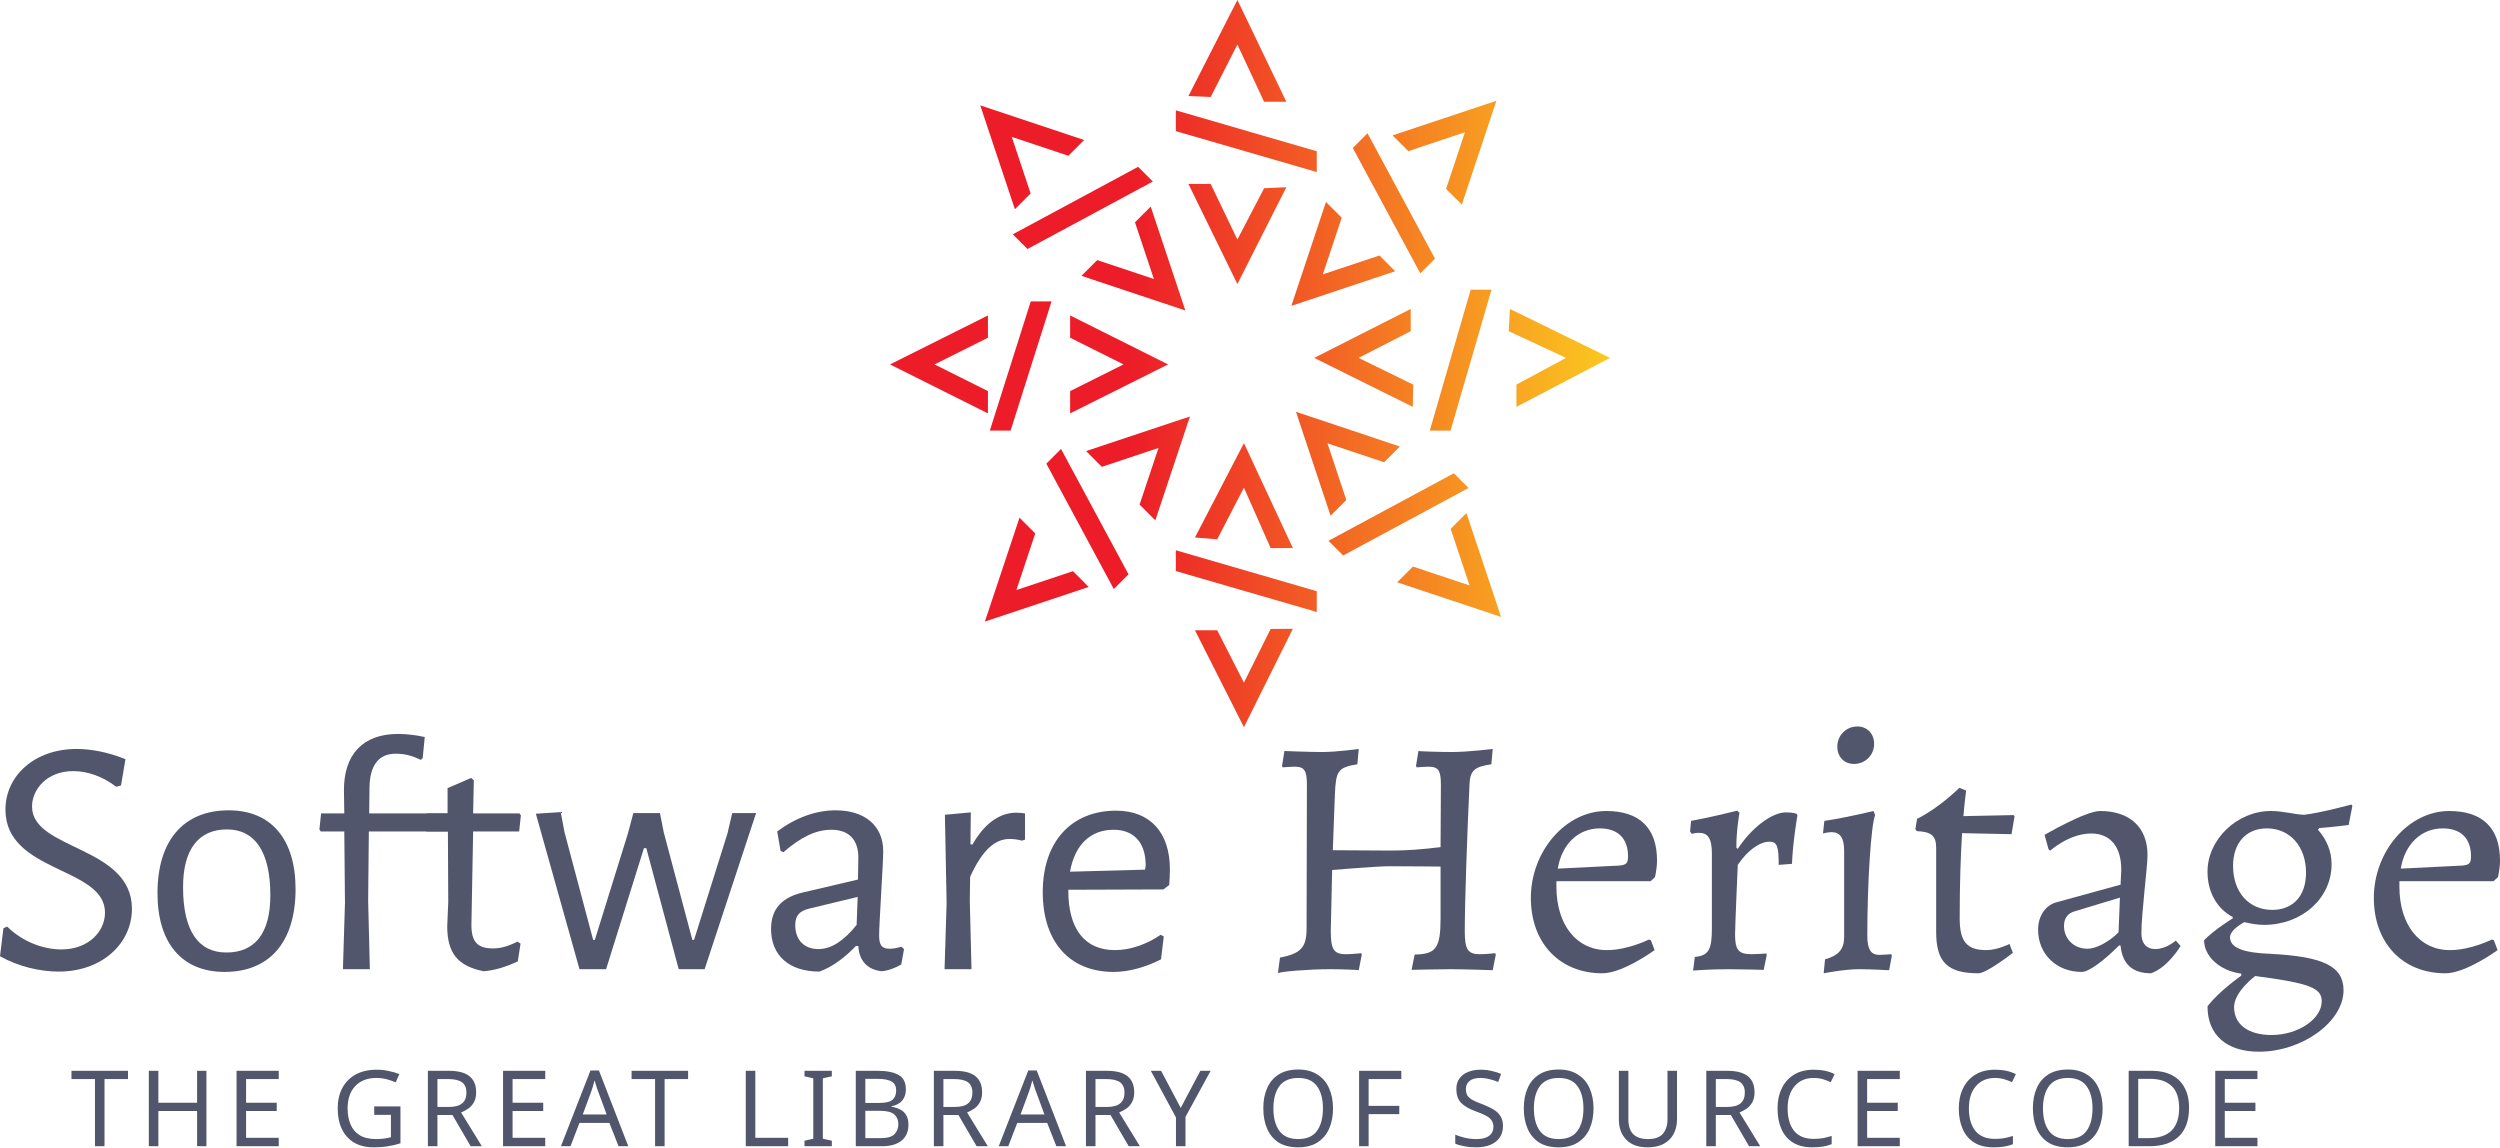
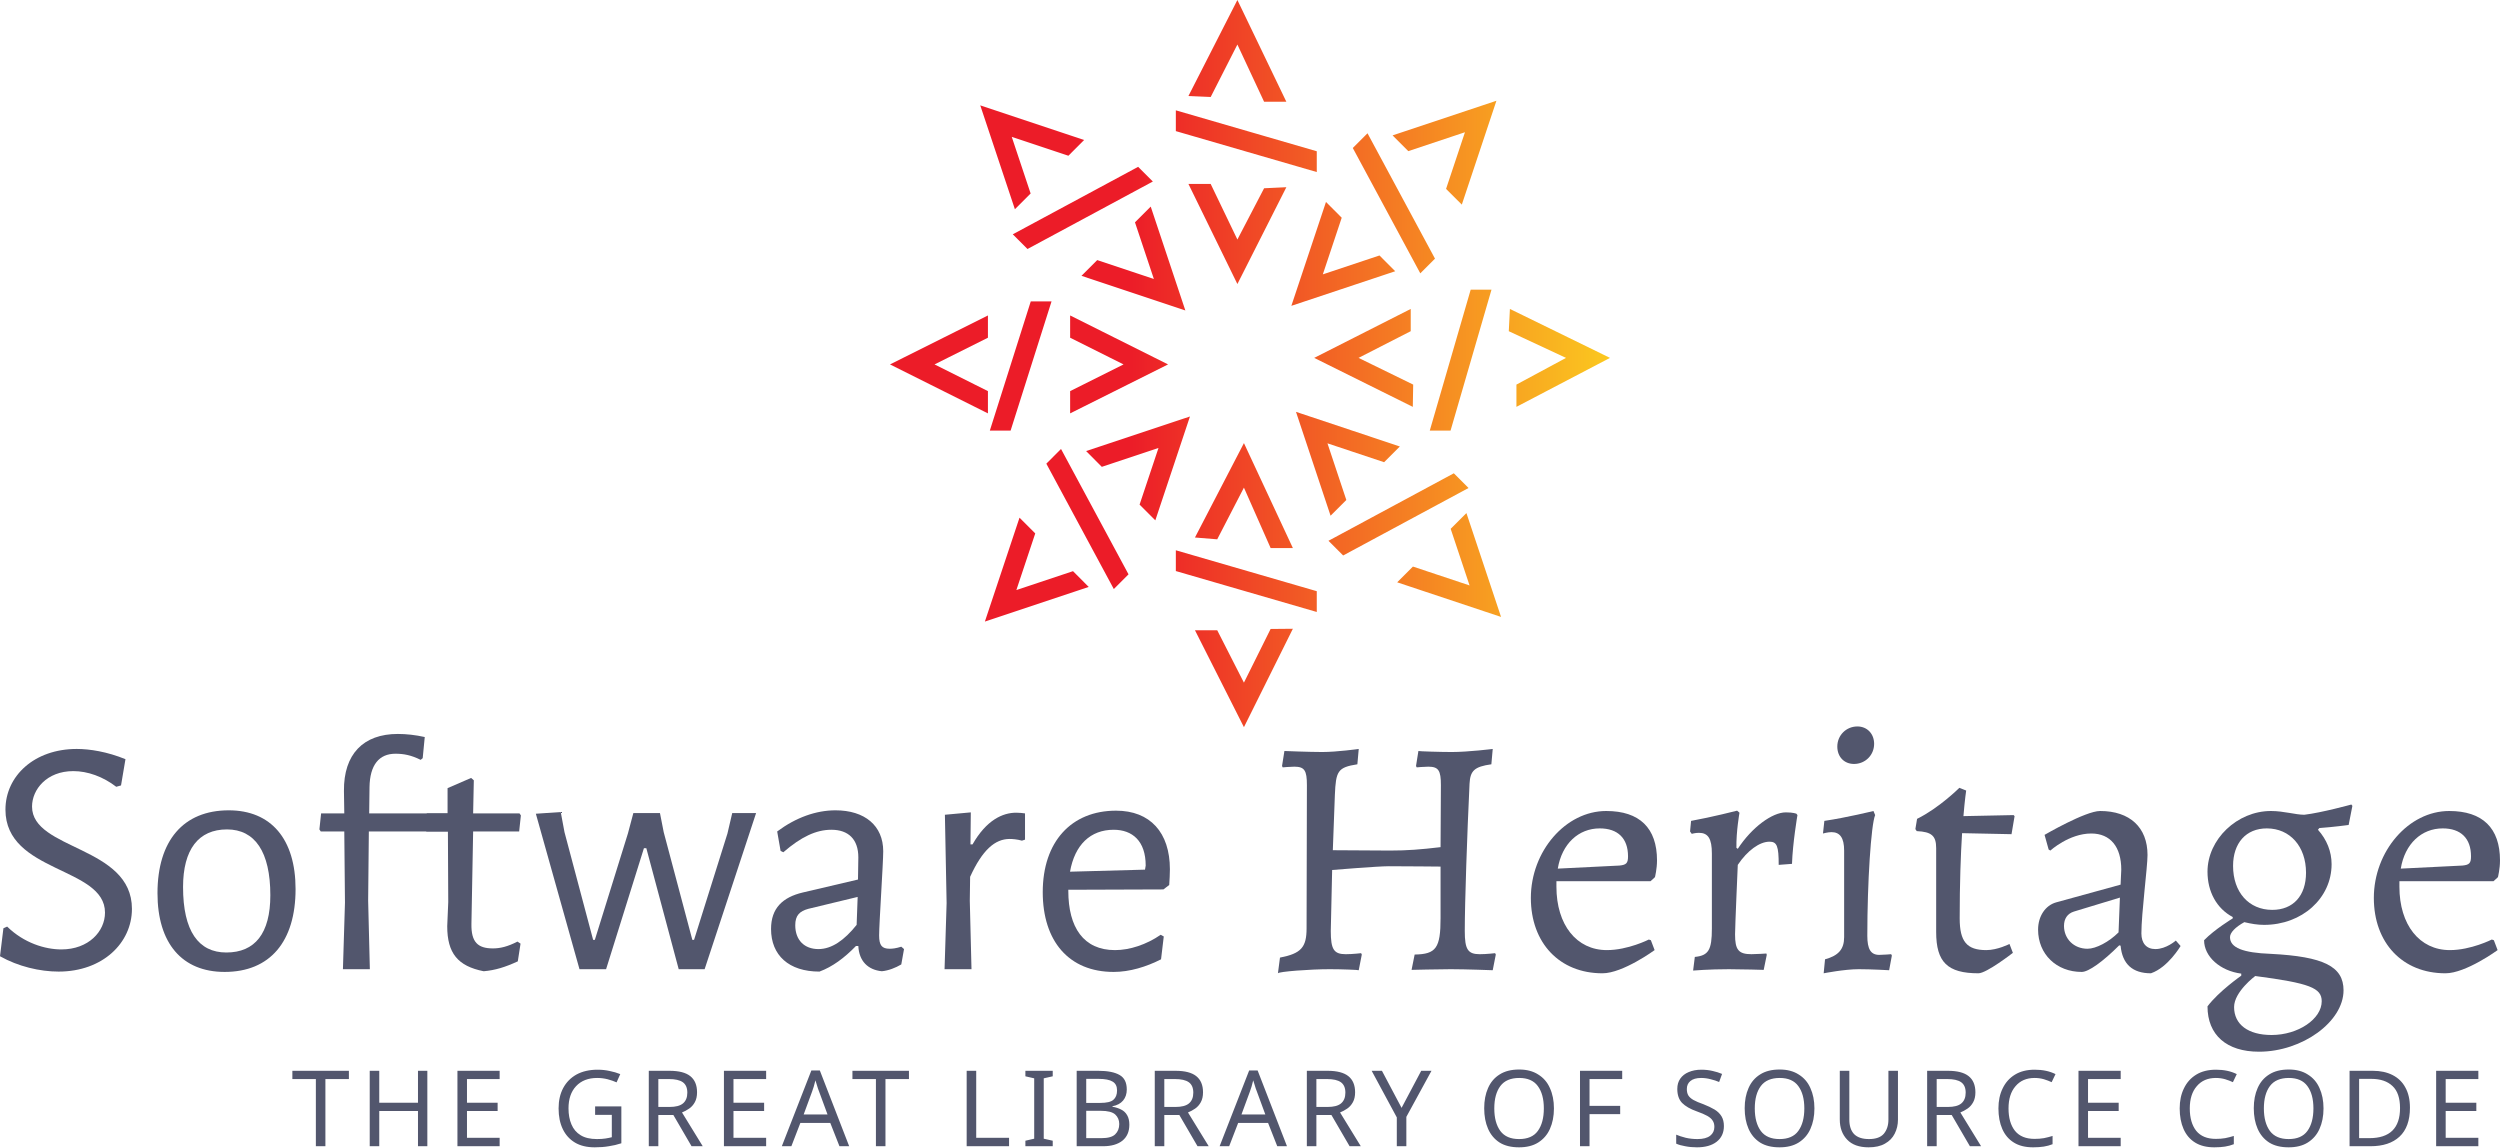
<svg xmlns="http://www.w3.org/2000/svg" id="svg2" version="1.1" xml:space="preserve" width="283.823" height="130.301" viewBox="0 0 266.084 122.157">
  <defs id="defs6">
    <clipPath clipPathUnits="userSpaceOnUse" id="clipPath16">
      <path d="m 30.027,65.987 1.337,-1.343 4.826,1.607 -1.61,-4.823 1.34,-1.34 2.95,8.844 z m -3.387,-1.073 5.746,-10.675 1.252,1.252 -5.747,10.674 z m -2.552,-10.762 1.608,4.823 -1.34,1.34 -2.949,-8.846 8.842,2.949 -1.338,1.343 z m 19.376,8.722 2.274,-5.144 h 1.894 l -4.167,8.935 -4.17,-8.038 1.895,-0.154 z m -5.797,-7.103 12,-3.485 v 1.77 l -12,3.484 z m 5.797,-9.502 -2.273,4.461 h -1.895 l 4.169,-8.252 4.167,8.379 -1.896,-0.018 z m 13.276,20.108 -8.843,2.95 2.945,-8.844 1.342,1.338 -1.607,4.825 4.823,-1.609 z m 4.597,-2.282 -10.674,-5.748 1.251,-1.25 10.675,5.746 z m -0.269,-4.728 1.609,-4.822 -4.822,1.607 -1.34,-1.34 8.843,-2.948 -2.948,8.842 z m -3.401,18.722 -8.219,-4.168 8.396,-4.17 0.033,1.896 -4.653,2.274 4.443,2.273 z m 3.391,-10.359 3.486,12 h -1.771 l -3.484,-12 z m 5.609,2.022 7.967,4.169 -8.522,4.168 -0.095,-1.896 4.873,-2.272 -4.223,-2.274 z m -10.321,11.547 -1.339,1.342 -4.824,-1.608 1.608,4.823 -1.34,1.341 -2.948,-8.844 z m 3.387,1.072 -5.746,10.675 -1.253,-1.253 5.748,-10.673 z m 2.551,10.763 -1.608,-4.823 1.341,-1.339 2.947,8.843 -8.842,-2.949 1.339,-1.341 z M 45.182,88.364 42.908,83.999 40.634,88.73 H 38.74 l 4.168,-8.521 4.17,8.245 z m 4.485,3.151 -12,3.485 v -1.77 l 12,-3.485 z m -6.759,9.088 2.274,-4.873 h 1.895 l -4.169,8.664 -4.169,-8.175 1.896,-0.083 z m -7.379,-13.8 -1.341,-1.34 1.608,-4.823 -4.823,1.608 -1.34,-1.34 8.844,-2.949 z m -10.494,-3.611 10.674,5.746 -1.251,1.251 -10.675,-5.746 z m 0.268,4.726 -1.608,4.823 4.824,-1.608 1.339,1.341 -8.844,2.948 2.949,-8.844 z m 3.364,-18.722 8.338,4.169 -8.338,4.169 v -1.896 l 4.547,-2.273 -4.547,-2.274 z m -5.069,-1.466 3.485,11 h -1.769 l -3.485,-11 z m -10.269,5.635 8.338,4.169 v -1.896 l -4.547,-2.273 4.547,-2.274 v -1.895 z" id="path18" />
    </clipPath>
    <linearGradient x1="0" y1="0" x2="1" y2="0" gradientUnits="userSpaceOnUse" gradientTransform="matrix(61.30537,0,0,-61.30537,13.32883,73.43612)" spreadMethod="pad" id="linearGradient24">
      <stop style="stop-opacity:1;stop-color:#ec1c28" offset="0" id="stop26" />
      <stop style="stop-opacity:1;stop-color:#ec1c28" offset="0.332" id="stop28" />
      <stop style="stop-opacity:1;stop-color:#fbc81f" offset="1" id="stop30" />
    </linearGradient>
    <clipPath clipPathUnits="userSpaceOnUse" id="clipPath38">
      <path d="M 0,141.73 H 311 V 0 H 0 Z" id="path40" />
    </clipPath>
  </defs>
  <g id="g10" transform="matrix(1.25,0,0,-1.25,55.00501,130.4925)">
    <g id="g3806">
-       <text transform="scale(1,-1)" id="text3444" y="-6.795" x="-38.011" style="font-style:normal;font-variant:normal;font-weight:500;font-stretch:normal;line-height:0%;font-family:'Alegreya Sans';-inkscape-font-specification:'Alegreya Sans, Medium';text-align:start;letter-spacing:0px;word-spacing:0px;writing-mode:lr-tb;text-anchor:start;fill:#52566d;fill-opacity:1;stroke:none;stroke-width:1px;stroke-linecap:butt;stroke-linejoin:miter;stroke-opacity:1" xml:space="preserve">
-         <tspan dx="0" style="font-style:normal;font-variant:normal;font-weight:500;font-stretch:normal;font-size:9px;line-height:125%;font-family:'Alegreya Sans';-inkscape-font-specification:'Alegreya Sans, Medium';text-align:start;letter-spacing:0.8px;word-spacing:0.4px;writing-mode:lr-tb;text-anchor:start;fill:#52566d;fill-opacity:1" y="-6.795" x="-38.011" id="tspan3446">THE GREAT LIBRARY OF SOURCE CODE</tspan>
+       <text transform="scale(1,-1)" id="text3444" y="-6.795" x="-19.202" style="font-style:normal;font-variant:normal;font-weight:500;font-stretch:normal;line-height:0%;font-family:'Alegreya Sans';-inkscape-font-specification:'Alegreya Sans, Medium';text-align:start;letter-spacing:0px;word-spacing:0px;writing-mode:lr-tb;text-anchor:start;fill:#52566d;fill-opacity:1;stroke:none;stroke-width:1px;stroke-linecap:butt;stroke-linejoin:miter;stroke-opacity:1" xml:space="preserve">
+         <tspan dx="0" style="font-style:normal;font-variant:normal;font-weight:500;font-stretch:normal;font-size:9px;line-height:125%;font-family:'Alegreya Sans';-inkscape-font-specification:'Alegreya Sans, Medium';text-align:start;letter-spacing:0.8px;word-spacing:0.4px;writing-mode:lr-tb;text-anchor:start;fill:#52566d;fill-opacity:1" y="-6.795" x="-19.202" id="tspan3446">THE GREAT LIBRARY OF SOURCE CODE</tspan>
      </text>
      <g id="g12" transform="translate(18.44794)">
        <g clip-path="url(#clipPath16)" id="g14">
          <g id="g20">
            <g id="g22">
              <path id="path32" style="fill:url(#linearGradient24);stroke:none" d="m 30.027,65.987 1.337,-1.343 4.826,1.607 -1.61,-4.823 1.34,-1.34 2.95,8.844 z m -3.387,-1.073 5.746,-10.675 1.252,1.252 -5.747,10.674 z m -2.552,-10.762 1.608,4.823 -1.34,1.34 -2.949,-8.846 8.842,2.949 -1.338,1.343 z m 19.376,8.722 2.274,-5.144 h 1.894 l -4.167,8.935 -4.17,-8.038 1.895,-0.154 z m -5.797,-7.103 12,-3.485 v 1.77 l -12,3.484 z m 5.797,-9.502 -2.273,4.461 h -1.895 l 4.169,-8.252 4.167,8.379 -1.896,-0.018 z m 13.276,20.108 -8.843,2.95 2.945,-8.844 1.342,1.338 -1.607,4.825 4.823,-1.609 z m 4.597,-2.282 -10.674,-5.748 1.251,-1.25 10.675,5.746 z m -0.269,-4.728 1.609,-4.822 -4.822,1.607 -1.34,-1.34 8.843,-2.948 -2.948,8.842 z m -3.401,18.722 -8.219,-4.168 8.396,-4.17 0.033,1.896 -4.653,2.274 4.443,2.273 z m 3.391,-10.359 3.486,12 h -1.771 l -3.484,-12 z m 5.609,2.022 7.967,4.169 -8.522,4.168 -0.095,-1.896 4.873,-2.272 -4.223,-2.274 z m -10.321,11.547 -1.339,1.342 -4.824,-1.608 1.608,4.823 -1.34,1.341 -2.948,-8.844 z m 3.387,1.072 -5.746,10.675 -1.253,-1.253 5.748,-10.673 z m 2.551,10.763 -1.608,-4.823 1.341,-1.339 2.947,8.843 -8.842,-2.949 1.339,-1.341 z M 45.182,88.364 42.908,83.999 40.634,88.73 H 38.74 l 4.168,-8.521 4.17,8.245 z m 4.485,3.151 -12,3.485 v -1.77 l 12,-3.485 z m -6.759,9.088 2.274,-4.873 h 1.895 l -4.169,8.664 -4.169,-8.175 1.896,-0.083 z m -7.379,-13.8 -1.341,-1.34 1.608,-4.823 -4.823,1.608 -1.34,-1.34 8.844,-2.949 z m -10.494,-3.611 10.674,5.746 -1.251,1.251 -10.675,-5.746 z m 0.268,4.726 -1.608,4.823 4.824,-1.608 1.339,1.341 -8.844,2.948 2.949,-8.844 z m 3.364,-18.722 8.338,4.169 -8.338,4.169 v -1.896 l 4.547,-2.273 -4.547,-2.274 z m -5.069,-1.466 3.485,11 h -1.769 l -3.485,-11 z m -10.269,5.635 8.338,4.169 v -1.896 l -4.547,-2.273 4.547,-2.274 v -1.895 z" />
            </g>
          </g>
        </g>
      </g>
      <g transform="translate(-127.8333,-48.43497)" id="g4926">
        <g id="g42" transform="translate(94.5123,88.1873)">
          <path d="m 0,0 -0.378,-2.235 -0.407,-0.116 c -1.131,0.87 -2.438,1.335 -3.657,1.335 -2.265,0 -3.513,-1.567 -3.513,-3.019 0,-3.716 8.506,-3.339 8.506,-8.709 0,-2.904 -2.497,-5.342 -6.242,-5.342 -1.596,0 -3.454,0.436 -4.992,1.307 l 0.29,2.38 0.319,0.145 c 1.423,-1.394 3.222,-1.945 4.615,-1.945 2.323,0 3.716,1.539 3.716,3.135 0,3.919 -8.476,3.368 -8.476,8.768 0,2.874 2.467,5.167 6.067,5.167 C -3.048,0.871 -1.568,0.639 0,0" style="fill:#52566d;fill-opacity:1;fill-rule:nonzero;stroke:none" id="path44" />
        </g>
        <g id="g46" transform="translate(99.4159,77.3007)">
          <path d="m 0,0 c 0,-3.745 1.307,-5.574 3.687,-5.574 2.438,0 3.745,1.626 3.745,4.877 0,3.687 -1.307,5.603 -3.688,5.603 C 1.307,4.906 0,3.194 0,0 m 9.58,-0.174 c 0,-4.471 -2.178,-7.054 -6.039,-7.054 -3.628,0 -5.718,2.438 -5.718,6.706 0,4.47 2.205,7.054 6.067,7.054 3.599,0 5.69,-2.439 5.69,-6.706" style="fill:#52566d;fill-opacity:1;fill-rule:nonzero;stroke:none" id="path48" />
        </g>
        <g id="g50" transform="translate(115.1763,76.1395)">
          <path d="m 0,0 0.145,-5.835 h -2.293 l 0.174,5.661 -0.058,6.067 h -2.003 l -0.116,0.175 0.145,1.364 h 1.974 l -0.029,1.916 c -0.029,3.135 1.655,4.848 4.586,4.848 0.726,0 1.511,-0.087 2.294,-0.262 L 4.645,12.135 4.471,11.99 c -0.813,0.406 -1.452,0.522 -2.149,0.522 -1.393,0 -2.177,-0.958 -2.206,-2.845 L 0.088,7.432 H 7.287 L 7.374,7.258 7.229,5.893 h -7.17 z" style="fill:#52566d;fill-opacity:1;fill-rule:nonzero;stroke:none" id="path52" />
        </g>
        <g id="g54" transform="translate(127.8893,72.6559)">
          <path d="M 0,0 0.262,-0.174 0.029,-1.683 C -1.045,-2.177 -1.887,-2.439 -2.874,-2.525 -5.08,-2.09 -5.98,-0.987 -5.98,1.307 l 0.087,2.061 -0.029,6.009 h -1.829 l -0.116,0.174 0.145,1.364 h 1.771 v 2.149 l 2.003,0.87 0.232,-0.202 -0.058,-2.817 H 0.174 L 0.291,10.742 0.145,9.377 H -3.774 L -3.919,1.51 c -0.029,-1.568 0.552,-2.091 1.829,-2.091 0.61,0 1.248,0.146 2.09,0.581" style="fill:#52566d;fill-opacity:1;fill-rule:nonzero;stroke:none" id="path56" />
        </g>
        <g id="g58" transform="translate(134.3326,72.8013)">
          <path d="m 0,0 h 0.145 l 2.816,9.057 0.464,1.742 H 5.69 L 6.009,9.174 8.448,0 h 0.145 l 2.844,9.057 0.407,1.742 h 2.032 L 9.493,-2.497 H 7.286 L 4.529,7.809 H 4.326 L 1.103,-2.497 h -2.264 l -3.716,13.238 2.118,0.145 0.32,-1.712 z" style="fill:#52566d;fill-opacity:1;fill-rule:nonzero;stroke:none" id="path60" />
        </g>
        <g id="g62" transform="translate(152.6459,75.4428)">
          <path d="m 0,0 c -0.726,-0.203 -1.103,-0.551 -1.103,-1.393 0,-1.278 0.784,-2.032 1.974,-2.032 1.132,0 2.207,0.754 3.252,2.061 l 0.087,2.38 z m 6.387,4.906 c 0,-1.015 -0.349,-6.154 -0.349,-7.17 0,-0.842 0.233,-1.132 0.9,-1.132 0.232,0 0.523,0.028 0.987,0.174 L 8.158,-3.425 7.925,-4.732 C 7.432,-5.022 6.851,-5.254 6.271,-5.312 5.08,-5.196 4.326,-4.441 4.268,-3.164 H 4.064 C 3.078,-4.18 2.061,-4.935 0.958,-5.342 c -2.613,0 -4.122,1.394 -4.122,3.629 0,1.772 0.987,2.7 2.7,3.106 l 4.703,1.104 0.029,1.887 c 0,1.538 -0.842,2.351 -2.294,2.351 -1.307,0 -2.583,-0.609 -4.093,-1.916 l -0.233,0.117 -0.29,1.654 c 1.597,1.19 3.309,1.8 4.964,1.8 2.497,0 4.065,-1.307 4.065,-3.484" style="fill:#52566d;fill-opacity:1;fill-rule:nonzero;stroke:none" id="path64" />
        </g>
        <g id="g66" transform="translate(171.1063,83.5713)">
          <path d="m 0,0 v -2.235 l -0.262,-0.087 c -0.405,0.116 -0.811,0.145 -1.044,0.145 -1.249,0 -2.322,-0.929 -3.368,-3.222 l -0.028,-2.033 0.145,-5.835 h -2.294 l 0.175,5.632 -0.146,7.519 2.206,0.203 -0.029,-2.729 h 0.175 c 1.189,2.091 2.583,2.701 3.716,2.701 0.26,0 0.551,-0.03 0.754,-0.059" style="fill:#52566d;fill-opacity:1;fill-rule:nonzero;stroke:none" id="path68" />
        </g>
        <g id="g70" transform="translate(174.9374,78.6073)">
          <path d="M 0,0 6.386,0.174 6.444,0.523 C 6.444,2.613 5.312,3.57 3.716,3.57 1.741,3.57 0.406,2.293 0,0 m -0.145,-1.626 c 0,-3.135 1.306,-5.051 3.976,-5.051 1.249,0 2.672,0.465 3.891,1.306 L 7.983,-5.516 7.751,-7.461 C 6.503,-8.099 5.08,-8.535 3.716,-8.535 c -3.804,0 -6.038,2.613 -6.038,6.793 0,4.297 2.437,6.938 6.241,6.938 2.903,0 4.586,-1.858 4.586,-4.993 0,-0.319 -0.029,-0.987 -0.057,-1.335 L 7.954,-1.51 -0.145,-1.539 Z" style="fill:#52566d;fill-opacity:1;fill-rule:nonzero;stroke:none" id="path72" />
        </g>
        <g id="g74" transform="translate(208.5502,73.5561)">
          <path d="m 0,0 c 0,-1.568 0.261,-1.974 1.276,-1.974 0.582,0 1.307,0.087 1.307,0.087 L 2.642,-2.003 2.38,-3.339 c 0,0 -2.293,0.088 -3.57,0.088 -1.017,0 -3.34,-0.058 -3.34,-0.058 l 0.262,1.306 c 1.829,0.029 2.206,0.551 2.206,3.106 v 4.383 c 0,0 -3.077,0.03 -4.412,0.03 -0.929,0 -4.819,-0.319 -4.819,-0.319 L -11.409,0 c 0,-1.568 0.261,-1.974 1.277,-1.974 0.581,0 1.307,0.087 1.307,0.087 l 0.057,-0.116 -0.261,-1.336 c 0,0.03 -1.451,0.088 -2.468,0.088 -1.683,0 -4.354,-0.204 -4.412,-0.349 l 0.174,1.336 c 1.801,0.348 2.265,0.871 2.265,2.496 l 0.028,12.193 c 0,1.248 -0.203,1.568 -1.074,1.568 -0.347,0 -0.987,-0.059 -0.987,-0.059 l -0.057,0.117 0.203,1.277 c 0,0 2.119,-0.087 3.222,-0.087 1.248,0 3.106,0.261 3.106,0.261 l -0.116,-1.306 c -1.683,-0.262 -1.829,-0.581 -1.916,-2.613 L -11.235,6.88 -6.358,6.851 c 1.452,0 2.584,0.087 4.296,0.29 l 0.029,5.284 c 0,1.248 -0.203,1.568 -1.074,1.568 -0.348,0 -0.986,-0.059 -0.986,-0.059 l -0.059,0.117 0.204,1.277 c 0,-0.029 1.915,-0.087 2.844,-0.087 1.394,0 3.484,0.261 3.484,0.261 L 2.264,14.196 C 0.812,13.993 0.464,13.644 0.406,12.541 0.203,8.303 0,2.41 0,0" style="fill:#52566d;fill-opacity:1;fill-rule:nonzero;stroke:none" id="path76" />
        </g>
        <g id="g78" transform="translate(221.7249,79.1299)">
          <path d="m 0,0 c 0.581,0.058 0.726,0.203 0.726,0.784 0,1.538 -0.871,2.38 -2.409,2.38 -1.801,0 -3.223,-1.306 -3.572,-3.425 z M -5.371,-1.335 V -1.8 c 0,-3.251 1.713,-5.399 4.297,-5.399 1.8,0 3.571,0.9 3.571,0.9 L 2.671,-6.358 2.99,-7.199 c 0,0 -2.7,-1.975 -4.441,-1.975 -3.658,0 -6.097,2.584 -6.097,6.416 0,3.977 2.961,7.403 6.416,7.403 2.845,0 4.326,-1.452 4.326,-4.209 0,-0.726 -0.175,-1.423 -0.175,-1.423 L 2.642,-1.335 Z" style="fill:#52566d;fill-opacity:1;fill-rule:nonzero;stroke:none" id="path80" />
        </g>
        <g id="g82" transform="translate(229.5901,73.7595)">
          <path d="m 0,0 v 6.387 c 0,1.277 -0.319,1.77 -1.104,1.77 -0.319,0 -0.609,-0.087 -0.609,-0.087 l -0.145,0.203 0.087,0.901 C 0,9.493 2.148,10.044 2.148,10.044 L 2.351,9.87 c 0,0 -0.29,-1.625 -0.261,-2.99 L 2.206,6.793 c 1.191,1.829 2.932,3.106 4.093,3.106 0.639,0 0.9,-0.116 0.9,-0.116 L 7.286,9.667 c 0,0 -0.406,-2.381 -0.464,-4.152 L 5.69,5.428 c 0,1.597 -0.145,1.974 -0.785,1.974 -0.841,0 -1.886,-0.754 -2.699,-1.974 0,0 -0.232,-5.283 -0.232,-5.922 0,-1.306 0.29,-1.683 1.393,-1.683 0.406,0 1.278,0.058 1.278,0.058 l 0.028,-0.117 -0.26,-1.277 c 0,0 -1.83,0.058 -2.962,0.058 -1.713,0 -3.048,-0.116 -3.048,-0.116 l 0.145,1.161 C -0.291,-2.294 0,-1.829 0,0" style="fill:#52566d;fill-opacity:1;fill-rule:nonzero;stroke:none" id="path84" />
        </g>
        <g id="g86" transform="translate(240.2704,89.2612)">
          <path d="M 0,0 C 0,0.958 0.755,1.713 1.713,1.713 2.525,1.713 3.135,1.104 3.135,0.232 3.135,-0.726 2.381,-1.48 1.423,-1.48 0.581,-1.48 0,-0.87 0,0 m -1.045,-18.115 c 1.161,0.32 1.626,0.872 1.626,1.887 v 7.374 c 0,1.074 -0.349,1.568 -1.075,1.568 -0.319,0 -0.726,-0.116 -0.726,-0.116 l 0.117,1.074 c 1.945,0.29 4.181,0.842 4.181,0.842 l 0.144,-0.349 c -0.348,-0.813 -0.667,-5.719 -0.667,-10.277 0,-1.131 0.29,-1.625 1.015,-1.625 0.349,0 1.016,0.058 1.016,0.058 l 0.059,-0.116 -0.232,-1.249 c 0,0 -1.51,0.088 -2.584,0.088 -1.219,0 -2.99,-0.349 -2.99,-0.349 z" style="fill:#52566d;fill-opacity:1;fill-rule:nonzero;stroke:none" id="path88" />
        </g>
        <g id="g90" transform="translate(248.6878,80.6106)">
          <path d="m 0,0 c 0,1.045 -0.377,1.393 -1.654,1.451 l -0.116,0.175 0.144,0.87 c 1.888,0.929 3.601,2.642 3.601,2.642 l 0.58,-0.232 c 0,0 -0.116,-0.755 -0.233,-2.178 L 6.591,2.816 6.677,2.728 6.416,1.19 2.207,1.277 C 2.09,-0.552 2.003,-2.99 2.003,-5.981 c 0,-1.974 0.61,-2.699 2.265,-2.699 0.958,0 1.974,0.522 1.974,0.522 l 0.29,-0.755 c 0,0 -2.235,-1.741 -2.931,-1.741 C 0.958,-10.654 0,-9.697 0,-7.142 Z" style="fill:#52566d;fill-opacity:1;fill-rule:nonzero;stroke:none" id="path92" />
        </g>
        <g id="g94" transform="translate(264.333,76.401)">
          <path d="m 0,0 -3.92,-1.19 c -0.551,-0.174 -0.841,-0.61 -0.841,-1.219 0,-1.104 0.841,-1.946 2.002,-1.946 0.726,0 1.83,0.581 2.643,1.394 z m 0.116,2.38 c 0,1.946 -0.929,3.078 -2.555,3.078 -1.887,0 -3.483,-1.452 -3.483,-1.452 l -0.146,0.087 -0.348,1.249 c 0,0 3.484,2.032 4.732,2.032 2.526,0 4.035,-1.394 4.035,-3.745 0,-1.045 -0.522,-4.964 -0.522,-6.677 0,-0.842 0.435,-1.335 1.19,-1.335 0.929,0 1.742,0.725 1.742,0.725 l 0.406,-0.464 c 0,0 -1.073,-1.829 -2.525,-2.323 -1.568,0 -2.439,0.784 -2.584,2.352 l -0.117,0.029 c -1.393,-1.394 -2.612,-2.265 -3.192,-2.265 -2.149,0 -3.716,1.51 -3.716,3.6 0,1.133 0.61,2.062 1.539,2.323 l 5.486,1.509 z" style="fill:#52566d;fill-opacity:1;fill-rule:nonzero;stroke:none" id="path96" />
        </g>
        <g id="g98" transform="translate(281.5161,67.5759)">
          <path d="m 0,0 c 0,1.132 -1.017,1.539 -5.662,2.148 0,0 -1.799,-1.335 -1.799,-2.642 0,-1.48 1.19,-2.38 3.193,-2.38 C -2.003,-2.874 0,-1.51 0,0 m -1.336,10.945 c 0,2.235 -1.364,3.773 -3.338,3.773 -1.771,0 -2.874,-1.248 -2.874,-3.193 0,-2.235 1.335,-3.745 3.338,-3.745 1.771,0 2.874,1.191 2.874,3.165 M -6.591,6.735 C -7.374,6.3 -7.809,5.835 -7.809,5.458 c 0,-0.9 1.103,-1.336 3.483,-1.423 4.5,-0.232 6.184,-1.074 6.184,-3.106 0,-2.671 -3.513,-5.225 -7.2,-5.225 -2.757,0 -4.383,1.422 -4.383,3.861 0.957,1.277 2.874,2.612 2.874,2.612 v 0.175 c -1.8,0.232 -3.165,1.451 -3.165,2.844 0.9,0.929 2.439,1.858 2.439,1.858 V 7.17 c -1.364,0.726 -2.148,2.149 -2.148,3.861 0,2.758 2.526,5.168 5.399,5.168 1.104,0 2.09,-0.32 2.845,-0.32 1.481,0.175 4.006,0.872 4.006,0.872 L 2.612,16.635 2.293,15.009 c 0,0 -1.277,-0.175 -2.496,-0.262 L -0.32,14.602 c 0.755,-0.842 1.161,-1.858 1.161,-2.932 0,-2.903 -2.525,-5.167 -5.747,-5.167 -0.552,0 -1.075,0.087 -1.685,0.232" style="fill:#52566d;fill-opacity:1;fill-rule:nonzero;stroke:none" id="path100" />
        </g>
        <g id="g102" transform="translate(293.5022,79.1299)">
          <path d="m 0,0 c 0.581,0.058 0.726,0.203 0.726,0.784 0,1.538 -0.871,2.38 -2.409,2.38 -1.801,0 -3.223,-1.306 -3.572,-3.425 z M -5.371,-1.335 V -1.8 c 0,-3.251 1.713,-5.399 4.297,-5.399 1.8,0 3.571,0.9 3.571,0.9 L 2.671,-6.358 2.99,-7.199 c 0,0 -2.7,-1.975 -4.441,-1.975 -3.658,0 -6.097,2.584 -6.097,6.416 0,3.977 2.961,7.403 6.416,7.403 2.845,0 4.326,-1.452 4.326,-4.209 0,-0.726 -0.175,-1.423 -0.175,-1.423 L 2.642,-1.335 Z" style="fill:#52566d;fill-opacity:1;fill-rule:nonzero;stroke:none" id="path104" />
        </g>
      </g>
    </g>
  </g>
</svg>
